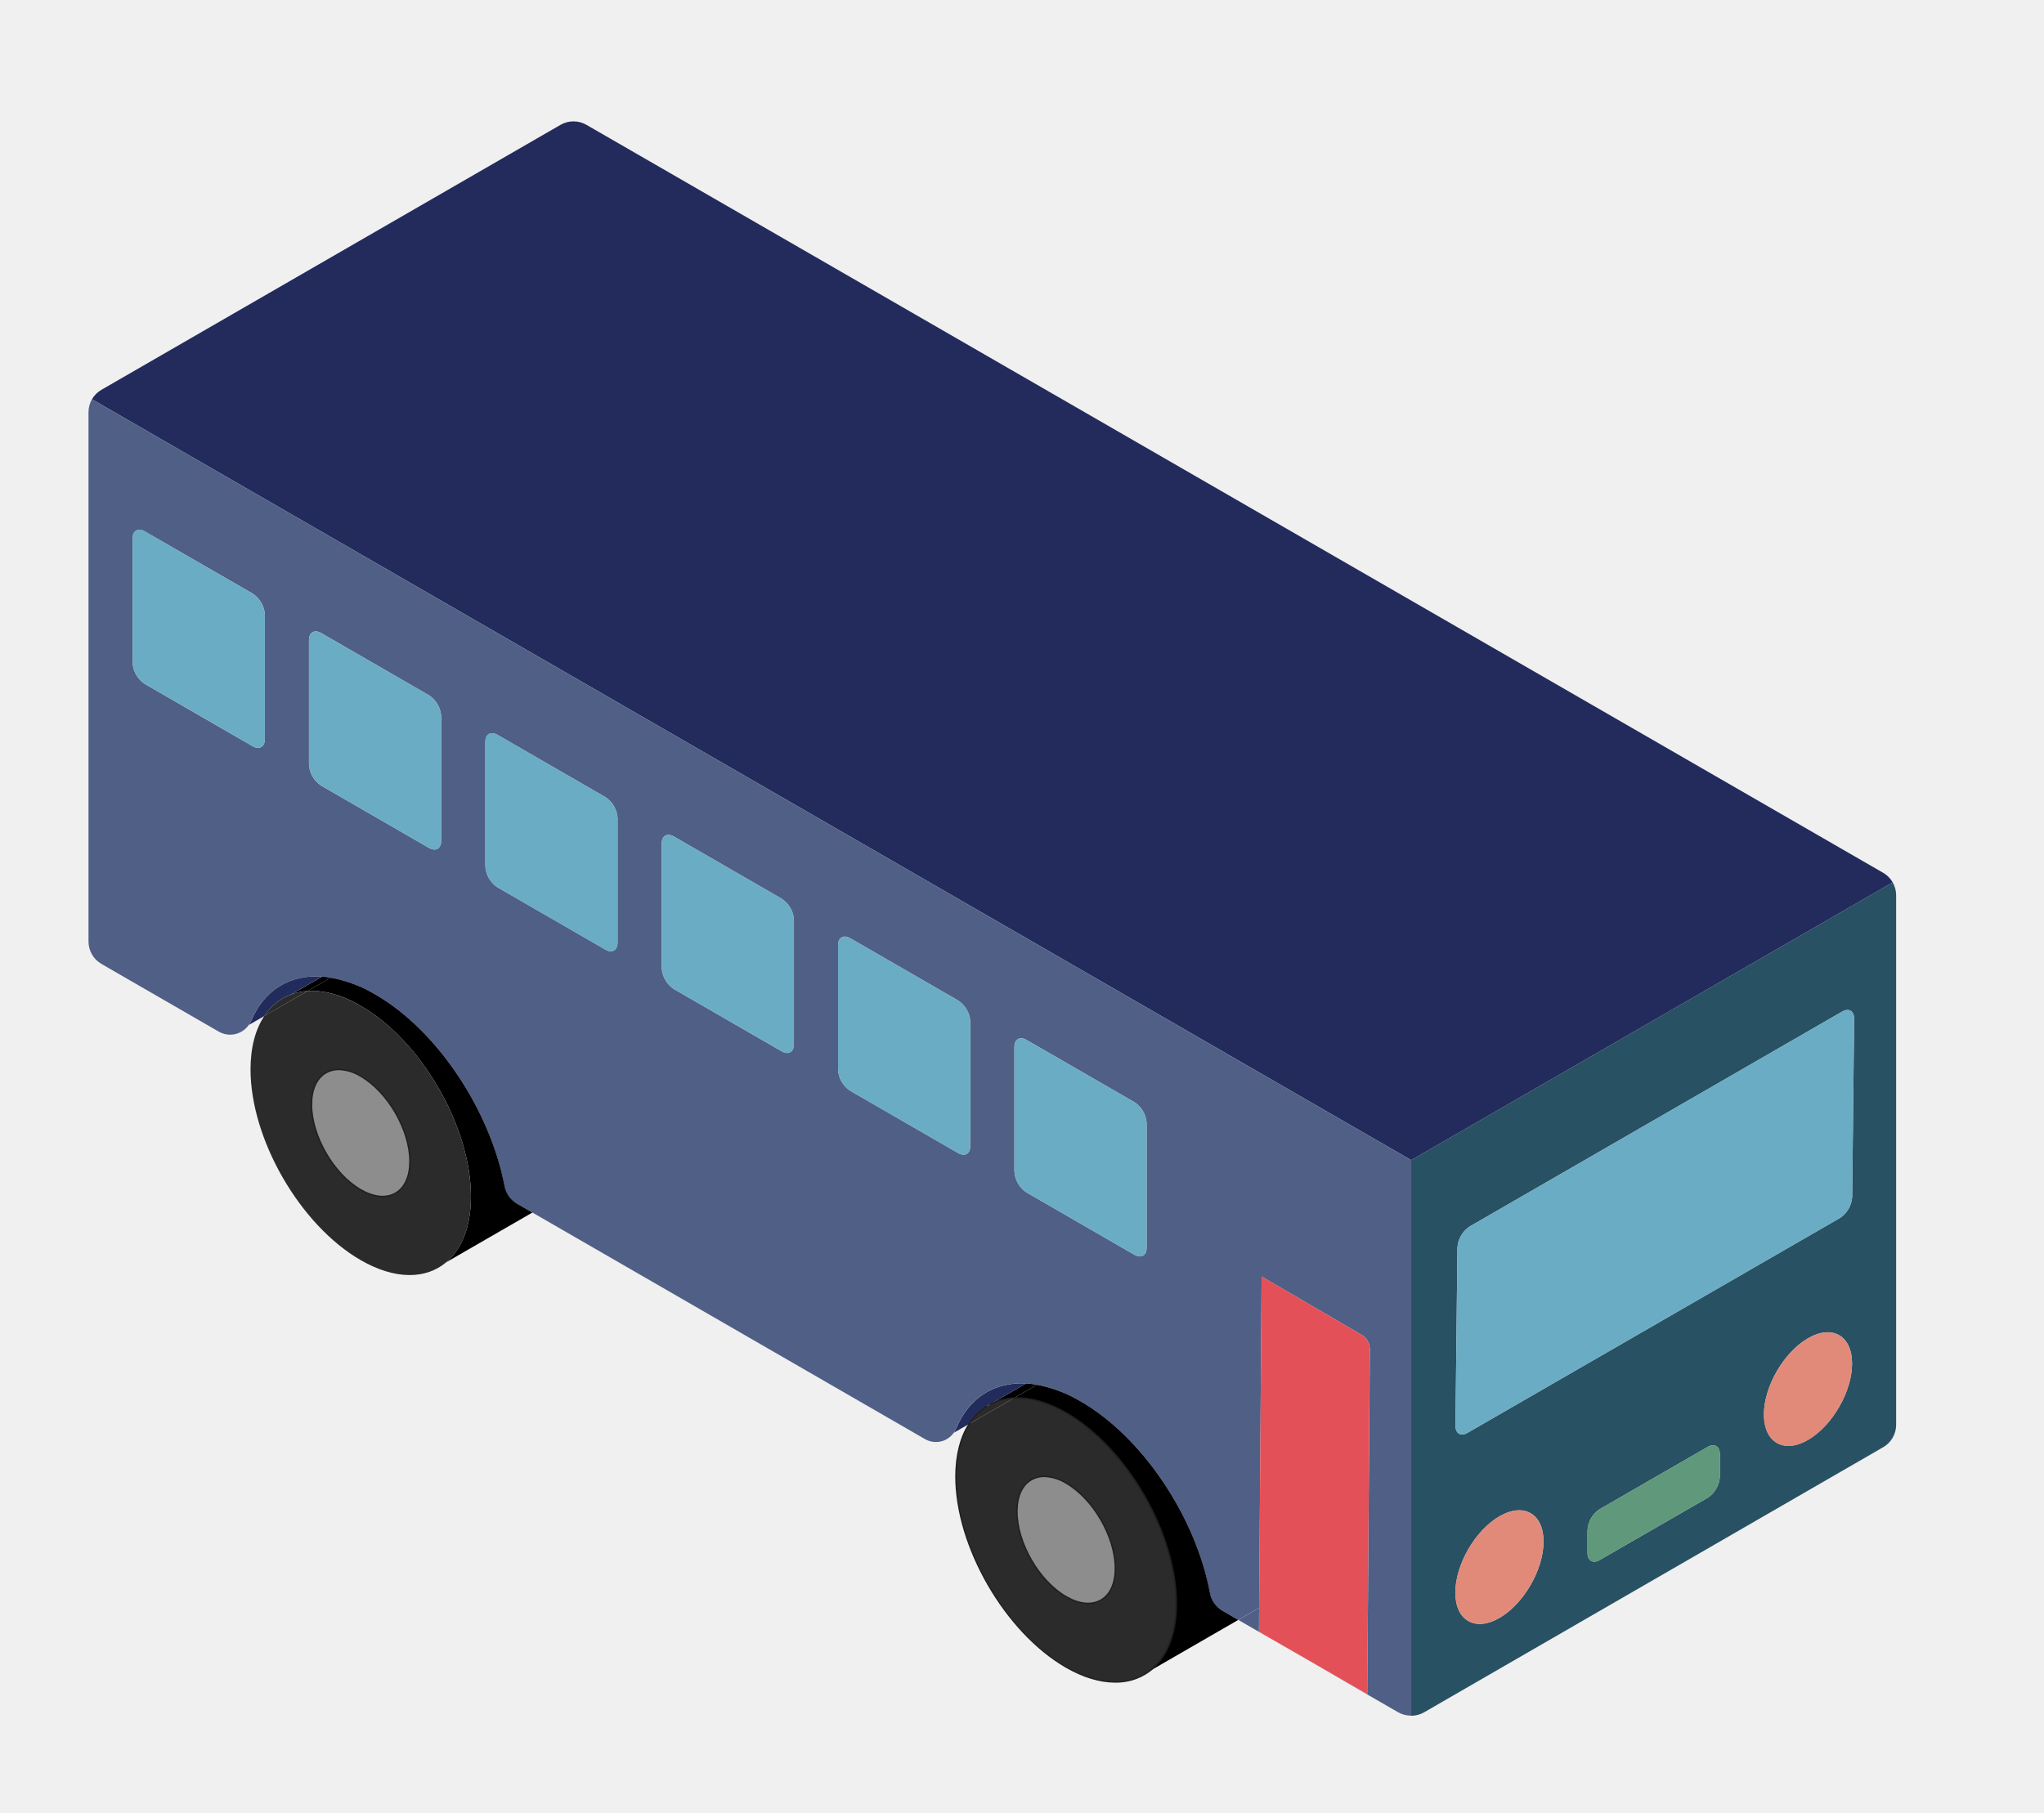
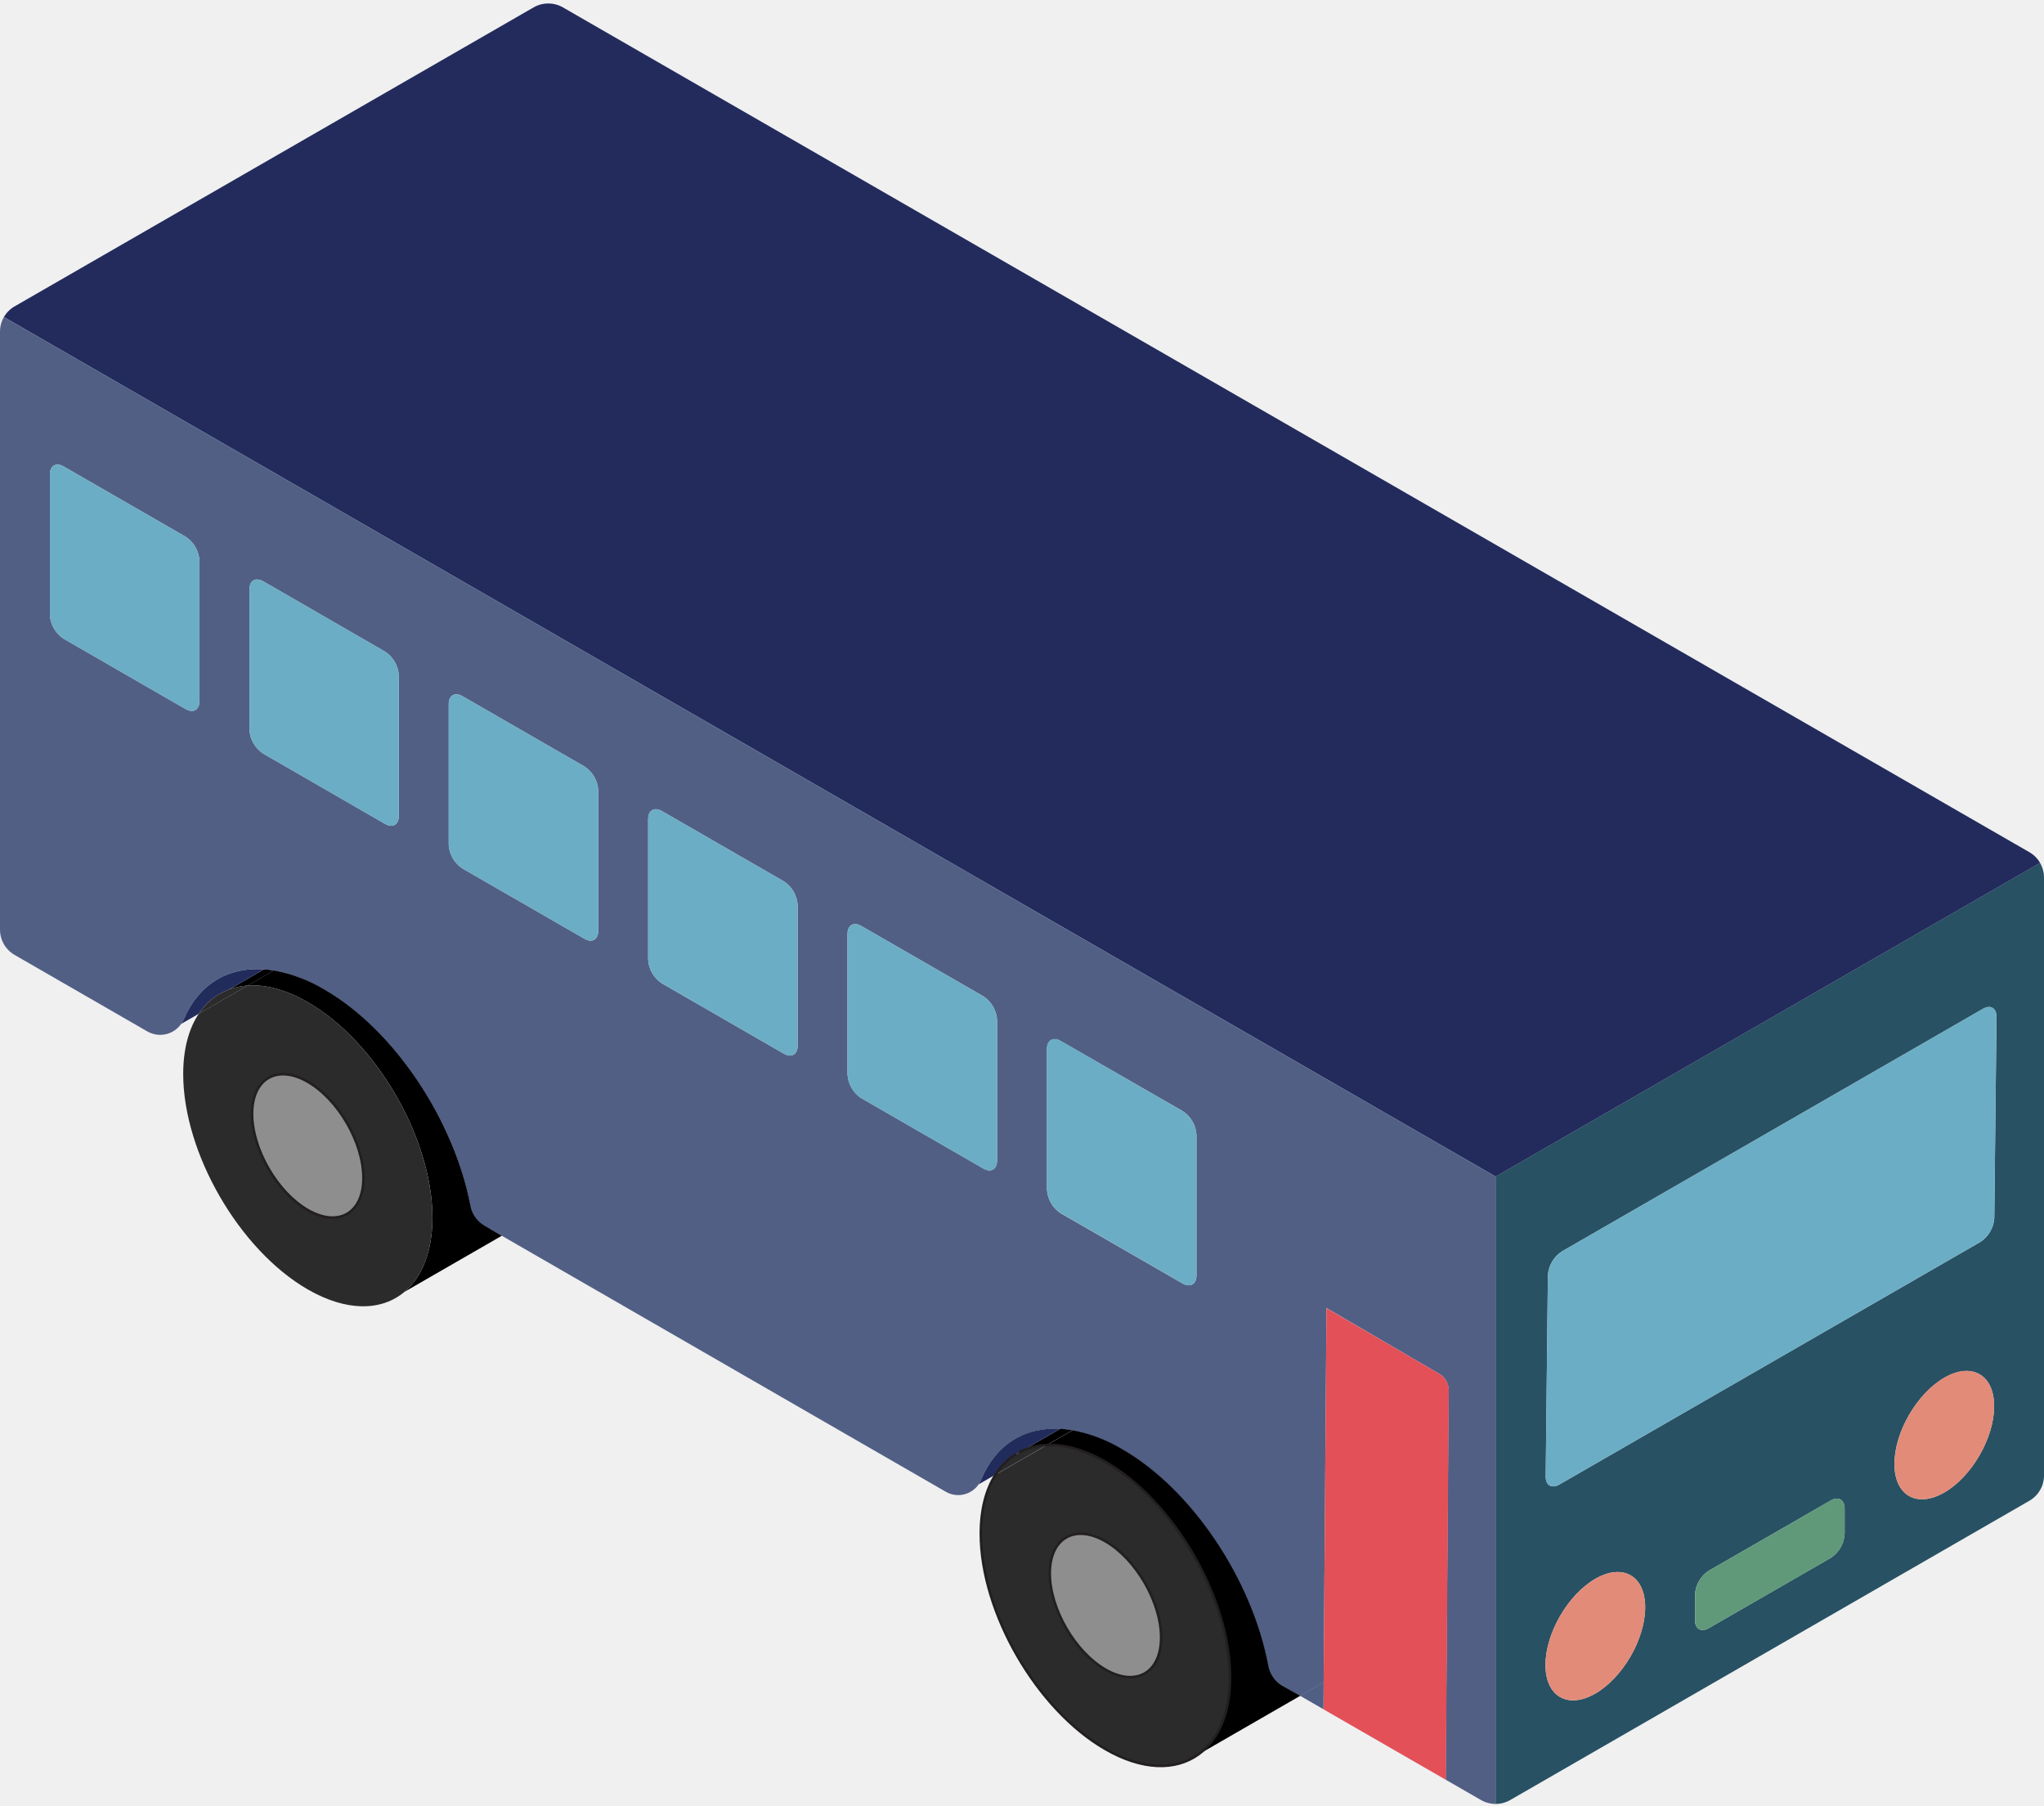
- <svg xmlns="http://www.w3.org/2000/svg" width="460" height="408" viewBox="0 0 460 408" fill="none">
-   <path d="M426.724 201.536V320.707C426.727 321.733 426.46 322.741 425.949 323.63C425.437 324.519 424.7 325.258 423.811 325.77L320.505 385.441C319.617 385.952 318.611 386.22 317.586 386.22V261.15L425.951 198.625C426.46 199.511 426.726 200.515 426.724 201.536ZM417.271 229.296C417.271 227.555 416.075 226.847 414.568 227.714L330.762 276.074C329.964 276.597 329.298 277.298 328.817 278.122C328.336 278.946 328.052 279.869 327.989 280.821L327.552 320.96C327.552 322.701 328.748 323.41 330.255 322.543L414.061 274.182C414.859 273.659 415.525 272.958 416.006 272.134C416.487 271.311 416.771 270.387 416.834 269.435L417.271 229.296ZM406.888 324.125C412.346 320.96 416.809 313.245 416.809 306.948C416.809 300.65 412.346 298.087 406.888 301.251C401.431 304.416 396.967 312.106 396.967 318.403C396.967 324.701 401.431 327.277 406.888 324.125ZM387.046 332.41V327.289C387.046 325.549 385.78 324.834 384.305 325.707L360.005 339.72C359.209 340.242 358.546 340.943 358.07 341.767C357.594 342.592 357.318 343.516 357.264 344.467V349.587C357.264 351.327 358.53 352.043 360.005 351.169L384.305 337.157C385.101 336.635 385.764 335.934 386.241 335.109C386.717 334.285 386.993 333.36 387.046 332.41ZM337.454 364.201C342.911 361.036 347.375 353.321 347.375 347.024C347.375 340.726 342.943 338.163 337.454 341.327C331.965 344.492 327.526 352.207 327.526 358.505C327.526 364.802 331.977 367.353 337.454 364.201Z" fill="#285163" />
-   <path d="M425.95 198.624L317.585 261.149L20.696 89.871C21.209 88.987 21.944 88.254 22.83 87.744L126.149 28.099C127.035 27.589 128.039 27.32 129.061 27.32C130.083 27.32 131.088 27.589 131.974 28.099L423.842 196.491C424.72 197.005 425.447 197.74 425.95 198.624Z" fill="#222B5C" />
-   <path d="M414.573 227.714C416.08 226.847 417.296 227.556 417.277 229.296L416.84 269.435C416.776 270.387 416.493 271.311 416.011 272.134C415.53 272.958 414.865 273.659 414.067 274.182L330.254 322.543C328.748 323.41 327.532 322.701 327.551 320.961L327.988 280.821C328.052 279.87 328.335 278.946 328.816 278.122C329.298 277.299 329.963 276.598 330.761 276.075L414.573 227.714Z" fill="#6AACC3" />
-   <path d="M416.809 306.963C416.809 313.261 412.345 320.989 406.888 324.14C401.43 327.292 396.96 324.716 396.96 318.444C396.96 312.172 401.43 304.419 406.888 301.267C412.345 298.115 416.809 300.634 416.809 306.963Z" fill="#E18A79" />
-   <path d="M387.052 327.291V332.411C386.998 333.362 386.721 334.287 386.244 335.112C385.766 335.936 385.102 336.637 384.304 337.158L360.018 351.171C358.511 352.044 357.276 351.329 357.276 349.588V344.468C357.33 343.518 357.606 342.593 358.083 341.769C358.559 340.945 359.221 340.243 360.018 339.721L384.304 325.709C385.817 324.835 387.052 325.551 387.052 327.291Z" fill="#5F987A" />
-   <path d="M347.355 347.024C347.355 353.353 342.923 361.049 337.434 364.201C331.945 367.353 327.506 364.777 327.506 358.505C327.506 352.233 331.976 344.48 337.434 341.328C342.891 338.176 347.355 340.726 347.355 347.024Z" fill="#E18A79" />
-   <path d="M72.46 219.841C65.211 219.329 59.431 222.898 56.525 229.746C56.377 230.091 56.195 230.42 55.98 230.727C55.25 231.773 54.155 232.507 52.911 232.786C51.666 233.065 50.363 232.868 49.256 232.234L22.83 216.981C21.941 216.468 21.203 215.73 20.692 214.841C20.18 213.952 19.913 212.943 19.918 211.917V92.766C19.922 91.75 20.19 90.753 20.696 89.873L317.585 261.151V386.202C316.561 386.21 315.552 385.948 314.66 385.442L296.3 374.854L307.696 381.373L308.285 303.569C308.255 302.969 308.085 302.385 307.788 301.863C307.491 301.341 307.076 300.895 306.576 300.563L283.922 287.341L283.359 361.93L278.674 364.632L275.097 362.569C274.365 362.142 273.734 361.562 273.247 360.868C272.761 360.174 272.431 359.384 272.279 358.55C269.114 341.632 257.23 323.512 243.156 315.43C240.134 313.621 236.816 312.359 233.355 311.702C232.545 311.556 231.727 311.461 230.905 311.417C223.713 311.018 218.015 314.658 215.178 321.544C215.04 321.877 214.868 322.195 214.665 322.493C213.962 323.504 212.906 324.214 211.704 324.483C210.502 324.753 209.244 324.562 208.176 323.949L119.799 272.936L116.323 270.93C115.591 270.506 114.96 269.928 114.474 269.236C113.987 268.544 113.657 267.755 113.505 266.924C110.34 250.012 98.45 231.905 84.382 223.822C81.305 221.983 77.924 220.709 74.397 220.063C73.756 219.957 73.109 219.883 72.46 219.841ZM258.047 280.873V252.848C257.994 251.897 257.719 250.972 257.243 250.147C256.766 249.323 256.103 248.622 255.305 248.101L231.032 234.094C229.525 233.221 228.29 233.936 228.29 235.677V263.689C228.343 264.64 228.619 265.565 229.095 266.389C229.571 267.214 230.235 267.915 231.032 268.436L255.305 282.455C256.819 283.322 258.047 282.613 258.047 280.873ZM218.363 257.974V229.955C218.31 229.005 218.034 228.08 217.558 227.255C217.082 226.431 216.418 225.73 215.621 225.208L191.341 211.196C189.834 210.322 188.6 211.037 188.6 212.778V240.791C188.653 241.741 188.928 242.666 189.405 243.491C189.881 244.315 190.544 245.016 191.341 245.537L215.621 259.556C217.16 260.424 218.363 259.715 218.363 257.974ZM178.672 235.075V207.056C178.62 206.106 178.344 205.181 177.868 204.356C177.391 203.532 176.728 202.831 175.931 202.31L151.657 188.297C150.144 187.43 148.916 188.139 148.916 189.879V217.892C148.968 218.843 149.244 219.769 149.72 220.595C150.196 221.421 150.86 222.123 151.657 222.645L175.931 236.658C177.438 237.531 178.672 236.816 178.672 235.075ZM138.982 212.177V184.177C138.929 183.226 138.654 182.301 138.177 181.477C137.701 180.652 137.038 179.951 136.241 179.43L111.967 165.417C110.46 164.55 109.226 165.259 109.226 167V195C109.279 195.95 109.556 196.874 110.032 197.699C110.508 198.523 111.171 199.224 111.967 199.746L136.241 213.759C137.748 214.632 138.982 213.924 138.982 212.177ZM99.292 189.284V161.259C99.238 160.309 98.962 159.384 98.486 158.56C98.01 157.735 97.347 157.034 96.55 156.512L72.277 142.5C70.77 141.632 69.535 142.341 69.535 144.082V172.101C69.589 173.051 69.865 173.976 70.341 174.8C70.817 175.624 71.48 176.326 72.277 176.848L96.55 190.867C98.057 191.734 99.292 191.025 99.292 189.284ZM59.608 166.386V138.36C59.554 137.409 59.278 136.484 58.8 135.659C58.323 134.835 57.658 134.134 56.86 133.614L32.586 119.62C31.079 118.746 29.845 119.462 29.845 121.202V149.215C29.898 150.165 30.174 151.09 30.65 151.915C31.126 152.739 31.789 153.44 32.586 153.962L56.866 167.981C58.373 168.835 59.608 168.126 59.608 166.386Z" fill="#505F85" />
-   <path d="M283.359 361.941L283.923 287.34L306.544 300.549C307.044 300.881 307.459 301.327 307.756 301.849C308.053 302.371 308.223 302.955 308.254 303.555L307.696 381.371L296.364 374.833L283.321 367.327L283.359 361.941Z" fill="#E35058" />
-   <path d="M283.359 361.943L283.321 367.329L278.674 364.646L283.359 361.943Z" fill="#505F85" />
-   <path d="M278.674 364.645L258.414 376.341C262.34 373.544 264.746 368.24 264.746 360.949C264.746 345.208 253.584 325.886 239.946 318.012C235.73 315.576 231.716 314.512 228.259 314.671L233.374 311.715C236.835 312.372 240.153 313.634 243.175 315.443C257.237 323.525 269.133 341.645 272.299 358.563C272.45 359.396 272.78 360.187 273.267 360.881C273.753 361.575 274.384 362.155 275.116 362.582L278.674 364.645Z" fill="black" />
-   <path d="M258.414 376.34C253.862 379.594 247.259 379.505 239.934 375.265C226.296 367.391 215.134 348.049 215.134 332.328C215.134 327.461 216.204 323.467 218.085 320.537L228.253 314.67C231.741 314.511 235.723 315.575 239.94 318.011C253.577 325.885 264.739 345.227 264.739 360.948C264.739 368.239 262.34 373.543 258.414 376.34ZM251.013 353.03C251.013 345.999 246.031 337.366 239.934 333.847C233.837 330.328 228.854 333.214 228.854 340.246C228.854 347.277 233.843 355.91 239.934 359.423C246.024 362.935 251.013 360.062 251.013 353.03Z" fill="#2A2B2A" />
-   <path d="M258.048 252.849V280.874C258.048 282.614 256.819 283.323 255.306 282.456L231.032 268.437C230.235 267.916 229.572 267.215 229.096 266.39C228.62 265.566 228.344 264.641 228.291 263.69V235.678C228.291 233.937 229.526 233.222 231.032 234.095L255.306 248.102C256.104 248.623 256.767 249.324 257.243 250.148C257.72 250.973 257.995 251.898 258.048 252.849Z" fill="#6AACC3" />
-   <path d="M239.952 333.849C246.049 337.368 251.038 346.001 251.032 353.033C251.026 360.065 246.049 362.944 239.952 359.425C233.855 355.906 228.873 347.28 228.873 340.248C228.873 333.217 233.843 330.337 239.952 333.849Z" fill="#8D8D8D" />
-   <path d="M233.368 311.713L228.252 314.668C226.382 314.73 224.548 315.206 222.883 316.061L230.918 311.428C231.739 311.472 232.558 311.567 233.368 311.713Z" fill="black" />
-   <path d="M222.01 316.571C220.423 317.586 219.082 318.941 218.085 320.54L214.679 322.508C214.882 322.21 215.054 321.892 215.192 321.559C218.028 314.672 223.726 311.033 230.918 311.432L222.859 316.065C222.567 316.218 222.284 316.387 222.01 316.571Z" fill="#222C5C" />
-   <path d="M228.252 314.67L218.084 320.537C219.081 318.939 220.422 317.583 222.01 316.569L222.884 316.062C224.548 315.207 226.382 314.732 228.252 314.67Z" fill="#2A2B2A" />
-   <path d="M222.858 316.062L221.984 316.569C222.266 316.384 222.558 316.215 222.858 316.062Z" fill="black" />
-   <path d="M218.364 229.956V257.975C218.364 259.716 217.129 260.425 215.622 259.558L191.342 245.57C190.545 245.049 189.882 244.348 189.405 243.524C188.929 242.699 188.654 241.774 188.601 240.824V212.779C188.601 211.039 189.835 210.324 191.342 211.197L215.622 225.21C216.419 225.731 217.083 226.432 217.559 227.256C218.035 228.081 218.311 229.006 218.364 229.956Z" fill="#6AACC3" />
-   <path d="M178.673 207.058V235.077C178.673 236.817 177.439 237.532 175.932 236.659L151.658 222.646C150.86 222.124 150.197 221.422 149.721 220.596C149.244 219.771 148.969 218.845 148.917 217.893V189.874C148.917 188.134 150.145 187.425 151.658 188.292L175.932 202.305C176.73 202.826 177.393 203.528 177.87 204.354C178.346 205.18 178.621 206.106 178.673 207.058Z" fill="#6AACC3" />
-   <path d="M138.983 184.178V212.197C138.983 213.937 137.716 214.652 136.241 213.779L111.967 199.747C111.171 199.225 110.508 198.524 110.032 197.7C109.556 196.875 109.28 195.951 109.226 195.001V166.982C109.226 165.241 110.461 164.532 111.967 165.399L136.241 179.412C137.041 179.935 137.706 180.639 138.182 181.467C138.658 182.295 138.933 183.224 138.983 184.178Z" fill="#6AACC3" />
-   <path d="M119.811 272.95L100.425 284.139C103.895 281.222 105.984 276.158 105.984 269.348C105.984 253.608 94.822 234.285 81.178 226.412C76.848 223.88 72.764 222.855 69.212 223.082L74.429 220.076C77.955 220.723 81.337 221.996 84.414 223.836C98.463 231.918 110.327 250.026 113.537 266.937C113.689 267.769 114.019 268.558 114.506 269.249C114.992 269.941 115.623 270.519 116.355 270.943L119.811 272.95Z" fill="black" />
-   <path d="M100.426 284.138C95.868 287.986 88.922 288.132 81.179 283.663C67.535 275.79 56.38 256.448 56.38 240.72C56.38 235.72 57.507 231.657 59.489 228.695L69.213 223.081C72.765 222.853 76.849 223.91 81.179 226.41C94.823 234.283 105.985 253.625 105.985 269.347C105.985 276.157 103.896 281.22 100.426 284.138ZM92.259 261.429C92.259 254.397 87.276 245.764 81.179 242.246C75.082 238.727 70.1 241.613 70.1 248.644C70.1 255.676 75.089 264.309 81.179 267.821C87.27 271.334 92.259 268.461 92.259 261.429Z" fill="#2A2B2A" />
-   <path d="M99.292 161.26V189.286C99.292 191.026 98.026 191.735 96.551 190.868L72.277 176.849C71.481 176.327 70.818 175.626 70.342 174.801C69.866 173.977 69.59 173.053 69.536 172.102V144.083C69.536 142.343 70.802 141.634 72.277 142.501L96.551 156.514C97.347 157.035 98.01 157.737 98.486 158.561C98.962 159.386 99.238 160.31 99.292 161.26Z" fill="#6AACC3" />
-   <path d="M81.179 242.246C87.276 245.765 92.259 254.398 92.259 261.429C92.259 268.461 87.276 271.341 81.179 267.822C75.082 264.303 70.1 255.676 70.1 248.645C70.1 241.613 75.089 238.733 81.179 242.246Z" fill="#8D8D8D" />
-   <path d="M74.43 220.074L69.213 223.08C67.953 223.152 66.711 223.41 65.528 223.846L72.492 219.84C73.141 219.886 73.788 219.964 74.43 220.074Z" fill="black" />
-   <path d="M72.461 219.843L65.497 223.85C63.03 224.776 60.931 226.477 59.514 228.698L56.006 230.723C56.221 230.416 56.404 230.087 56.551 229.742C59.431 222.9 65.212 219.331 72.461 219.843Z" fill="#222C5C" />
-   <path d="M65.528 223.846C66.711 223.409 67.953 223.151 69.213 223.08L59.513 228.694C60.938 226.468 63.049 224.766 65.528 223.846Z" fill="#2A2B2A" />
-   <path d="M59.609 138.362V166.388C59.609 168.128 58.343 168.837 56.867 167.97L32.587 153.951C31.79 153.43 31.127 152.729 30.651 151.904C30.174 151.08 29.899 150.155 29.846 149.204V121.191C29.846 119.451 31.112 118.736 32.587 119.609L56.861 133.615C57.659 134.136 58.324 134.837 58.801 135.661C59.278 136.486 59.555 137.411 59.609 138.362Z" fill="#6AACC3" />
-   <path d="M244.859 361.088C243.084 361.025 241.357 360.497 239.851 359.556C233.703 356.012 228.695 347.347 228.695 340.246C228.695 336.784 229.879 334.195 232.026 332.955C234.172 331.714 237.015 331.98 240.009 333.708C246.169 337.265 251.177 345.93 251.171 353.031C251.171 356.486 249.987 359.075 247.835 360.316C246.929 360.832 245.902 361.099 244.859 361.088ZM235.014 332.499C234.023 332.486 233.046 332.737 232.184 333.227C230.139 334.411 229.018 336.898 229.018 340.246C229.018 347.246 233.95 355.784 240.015 359.284C242.915 360.955 245.638 361.227 247.683 360.043C249.728 358.86 250.848 356.373 250.848 353.031C250.848 346.031 245.916 337.486 239.845 333.98C238.39 333.076 236.725 332.566 235.014 332.499Z" fill="#231F20" />
-   <path d="M86.104 269.487C84.329 269.424 82.602 268.896 81.096 267.955C74.948 264.411 69.94 255.747 69.94 248.645C69.94 245.183 71.124 242.595 73.271 241.348C75.417 240.101 78.26 240.379 81.254 242.107C87.408 245.658 92.416 254.322 92.416 261.43C92.416 264.886 91.232 267.474 89.08 268.715C88.174 269.232 87.147 269.498 86.104 269.487ZM76.259 240.898C75.268 240.885 74.291 241.137 73.429 241.626C71.384 242.81 70.263 245.297 70.263 248.645C70.263 255.645 75.195 264.183 81.261 267.683C84.16 269.354 86.883 269.626 88.928 268.443C90.973 267.259 92.093 264.772 92.093 261.43C92.093 254.424 87.155 245.879 81.09 242.379C79.635 241.475 77.97 240.965 76.259 240.898Z" fill="#231F20" />
-   <path d="M250.963 378.771C247.538 378.771 243.739 377.645 239.851 375.398C226.138 367.48 214.976 348.183 214.976 332.36C214.976 327.632 216.002 323.499 217.952 320.48C218.96 318.86 220.319 317.487 221.928 316.461C221.964 316.442 222.005 316.436 222.045 316.445C222.085 316.454 222.12 316.478 222.143 316.512C222.165 316.548 222.172 316.592 222.162 316.633C222.153 316.674 222.128 316.71 222.092 316.733C220.524 317.734 219.2 319.072 218.218 320.651C216.318 323.645 215.293 327.695 215.293 332.36C215.293 348.088 226.379 367.29 239.984 375.157C246.949 379.183 253.634 379.588 258.294 376.24C262.334 373.366 264.556 367.942 264.556 360.98C264.556 345.246 253.464 326.05 239.864 318.176C235.831 315.847 231.817 314.702 228.265 314.86C226.416 314.916 224.604 315.385 222.96 316.233C222.941 316.243 222.921 316.249 222.9 316.25C222.879 316.252 222.858 316.25 222.838 316.243C222.818 316.237 222.799 316.226 222.783 316.213C222.767 316.199 222.754 316.183 222.744 316.164C222.735 316.145 222.729 316.125 222.727 316.104C222.726 316.083 222.728 316.062 222.735 316.042C222.741 316.022 222.752 316.003 222.765 315.987C222.779 315.971 222.795 315.958 222.814 315.949C224.502 315.087 226.359 314.607 228.253 314.544C231.868 314.385 235.932 315.544 240.022 317.904C253.742 325.822 264.904 345.119 264.904 360.98C264.904 368.05 262.631 373.563 258.509 376.499C256.297 378.035 253.655 378.831 250.963 378.771Z" fill="#231F20" />
+ <svg xmlns="http://www.w3.org/2000/svg" width="403" height="356" viewBox="0 0 403 356" fill="none">
+   <g clip-path="url(#clip0)">
+     <path d="M403 173.017V290.899C403.003 291.914 402.738 292.911 402.232 293.791C401.725 294.67 400.995 295.4 400.115 295.908L297.758 354.915C296.878 355.42 295.881 355.686 294.866 355.685V231.986L402.216 170.137C402.726 171.011 402.996 172.005 403 173.017ZM393.636 200.476C393.636 198.754 392.45 198.053 390.958 198.911L307.931 246.749C307.14 247.266 306.481 247.96 306.004 248.774C305.528 249.589 305.247 250.503 305.183 251.444L304.751 291.15C304.751 292.871 305.936 293.573 307.429 292.715L390.456 244.877C391.246 244.359 391.906 243.666 392.382 242.851C392.859 242.037 393.14 241.123 393.203 240.181L393.636 200.476ZM383.344 294.28C388.75 291.15 393.172 283.518 393.172 277.288C393.172 271.059 388.781 268.523 383.344 271.654C377.906 274.784 373.509 282.416 373.509 288.645C373.509 294.875 377.937 297.398 383.344 294.28ZM363.688 302.475V297.41C363.688 295.689 362.433 294.981 360.972 295.845L336.9 309.706C336.111 310.223 335.455 310.916 334.983 311.732C334.512 312.547 334.238 313.462 334.185 314.402V319.467C334.185 321.188 335.408 321.896 336.9 321.032L360.959 307.171C361.751 306.656 362.41 305.963 362.884 305.148C363.358 304.332 363.633 303.417 363.688 302.475ZM314.541 333.923C319.947 330.792 324.369 323.161 324.369 316.931C324.369 310.702 319.979 308.166 314.541 311.297C309.103 314.427 304.707 322.059 304.707 328.288C304.707 334.517 309.135 337.04 314.541 333.923Z" fill="#285163" />
+     <path d="M402.229 170.136L294.879 231.985L0.771 62.509C1.279 61.635 2.008 60.909 2.885 60.405L105.211 1.454C106.089 0.95 107.083 0.685 108.096 0.685C109.109 0.685 110.103 0.95 110.981 1.454L400.115 168.026C400.994 168.531 401.723 169.259 402.229 170.136Z" fill="#222B5C" />
+     <path d="M390.958 198.911C392.451 198.053 393.655 198.754 393.636 200.476L393.204 240.181C393.14 241.123 392.859 242.037 392.383 242.851C391.906 243.666 391.247 244.359 390.456 244.877L307.429 292.715C305.937 293.573 304.732 292.871 304.751 291.15L305.184 251.444C305.247 250.503 305.528 249.589 306.005 248.774C306.481 247.96 307.141 247.266 307.931 246.749L390.958 198.911Z" fill="#6BADC4" />
+     <path d="M393.172 277.288C393.172 283.517 388.782 291.161 383.344 294.279C377.906 297.397 373.51 294.849 373.51 288.645C373.51 282.44 377.938 274.746 383.344 271.616C388.75 268.485 393.172 271.058 393.172 277.288Z" fill="#E28B79" />
+     <path d="M363.694 297.41V302.475C363.64 303.416 363.366 304.331 362.893 305.146C362.42 305.962 361.762 306.655 360.972 307.17L336.913 321.032C335.42 321.896 334.197 321.188 334.197 319.466V314.402C334.251 313.461 334.524 312.547 334.996 311.731C335.468 310.916 336.124 310.222 336.913 309.706L360.978 295.845C362.471 294.981 363.694 295.688 363.694 297.41Z" fill="#5F9979" />
+     <path d="M324.369 316.931C324.369 323.192 319.979 330.805 314.541 333.923C309.104 337.04 304.707 334.492 304.707 328.288C304.707 322.084 309.135 314.414 314.541 311.296C319.948 308.179 324.369 310.702 324.369 316.931Z" fill="#E28B79" />
+     <path d="M52.05 191.122C44.863 190.615 39.143 194.146 36.264 200.914C36.118 201.255 35.938 201.58 35.725 201.884C35.002 202.919 33.917 203.645 32.684 203.921C31.451 204.197 30.16 204.002 29.064 203.374L2.885 188.286C2.005 187.779 1.274 187.049 0.767 186.17C0.26 185.29 -0.004 184.292 6.44625e-05 183.278V65.42C-0.005 64.399 0.261 63.394 0.772 62.509L294.879 231.986V355.684C293.866 355.684 292.872 355.419 291.994 354.914L273.806 344.44L285.032 350.908L285.616 273.945C285.587 273.358 285.423 272.786 285.136 272.273C284.848 271.76 284.446 271.321 283.96 270.99L261.531 257.905L260.973 331.719L256.332 334.392L252.788 332.345C252.063 331.922 251.438 331.348 250.957 330.662C250.475 329.976 250.148 329.194 249.997 328.369C246.862 311.634 235.089 293.71 221.147 285.715C218.153 283.925 214.866 282.677 211.438 282.027C210.635 281.883 209.825 281.789 209.011 281.746C201.886 281.351 196.241 284.951 193.431 291.763C193.295 292.092 193.125 292.407 192.923 292.702C192.227 293.702 191.18 294.404 189.99 294.671C188.799 294.937 187.552 294.749 186.495 294.142L98.939 243.656L95.496 241.671C94.771 241.251 94.146 240.68 93.664 239.996C93.182 239.311 92.855 238.531 92.705 237.708C89.569 220.979 77.79 203.068 63.854 195.073C60.806 193.253 57.456 191.994 53.963 191.354C53.33 191.245 52.691 191.168 52.05 191.122ZM235.898 251.494V223.772C235.846 222.831 235.573 221.916 235.102 221.1C234.63 220.285 233.972 219.591 233.183 219.076L209.136 205.253C207.643 204.389 206.42 205.096 206.42 206.818V234.528C206.473 235.468 206.746 236.383 207.218 237.198C207.689 238.014 208.347 238.708 209.136 239.223L233.157 253.059C234.682 253.917 235.898 253.216 235.898 251.494ZM196.586 228.843V201.127C196.534 200.186 196.26 199.272 195.789 198.456C195.317 197.64 194.66 196.947 193.87 196.431L169.811 182.57C168.319 181.706 167.096 182.414 167.096 184.135V211.845C167.151 212.782 167.425 213.693 167.897 214.505C168.369 215.318 169.024 216.008 169.811 216.522L193.864 230.389C195.363 231.266 196.586 230.565 196.586 228.843ZM157.268 206.192V178.476C157.215 177.535 156.942 176.62 156.47 175.805C155.999 174.989 155.341 174.296 154.552 173.78L130.505 159.919C129.007 159.061 127.79 159.762 127.79 161.484V189.194C127.842 190.135 128.115 191.051 128.586 191.868C129.058 192.685 129.715 193.379 130.505 193.896L154.552 207.757C156.045 208.621 157.268 207.913 157.268 206.192ZM117.949 183.54V155.824C117.897 154.884 117.624 153.969 117.152 153.154C116.68 152.338 116.023 151.644 115.233 151.129L91.187 137.268C89.694 136.41 88.471 137.111 88.471 138.833V166.549C88.525 167.489 88.798 168.404 89.27 169.219C89.742 170.034 90.398 170.728 91.187 171.244L115.246 185.106C116.726 185.97 117.949 185.262 117.949 183.54ZM78.631 160.896V133.173C78.577 132.233 78.304 131.319 77.832 130.503C77.361 129.688 76.704 128.994 75.915 128.478L51.9 114.617C50.407 113.759 49.184 114.46 49.184 116.182V143.898C49.238 144.838 49.511 145.752 49.983 146.568C50.454 147.383 51.111 148.077 51.9 148.593L75.946 162.461C77.408 163.306 78.631 162.617 78.631 160.896ZM39.319 138.263V110.522C39.265 109.581 38.991 108.666 38.518 107.85C38.046 107.035 37.387 106.341 36.596 105.827L12.55 91.972C11.057 91.108 9.834 91.815 9.834 93.537V121.247C9.887 122.187 10.16 123.102 10.632 123.917C11.103 124.733 11.761 125.427 12.55 125.942L36.603 139.81C38.102 140.667 39.319 139.966 39.319 138.263Z" fill="#515F85" />
+     <path d="M260.973 331.718L261.531 257.936L283.959 270.99C284.455 271.319 284.866 271.759 285.16 272.276C285.454 272.792 285.623 273.37 285.653 273.963L285.07 350.926L273.843 344.459L260.954 337.034L260.973 331.718Z" fill="#E35058" />
+     <path d="M260.973 331.687L260.936 337.015L256.332 334.36L260.973 331.687Z" fill="#515F85" />
+     <path d="M256.363 334.361L236.293 345.93C240.182 343.163 242.565 337.917 242.565 330.704C242.565 315.134 231.508 296.02 217.998 288.232C213.821 285.821 209.876 284.77 206.42 284.926L211.488 282.002C214.916 282.652 218.203 283.9 221.197 285.69C235.127 293.685 246.912 311.609 250.048 328.344C250.189 329.169 250.507 329.953 250.98 330.644C251.453 331.334 252.07 331.914 252.788 332.345L256.363 334.361Z" fill="black" />
+     <path d="M236.294 345.93C231.784 349.148 225.242 349.061 217.986 344.866C204.476 337.078 193.419 317.945 193.419 302.394C193.419 297.579 194.479 293.629 196.342 290.73L206.414 284.926C209.87 284.77 213.815 285.822 217.992 288.232C231.502 296.02 242.559 315.153 242.559 330.704C242.528 337.917 240.151 343.163 236.294 345.93ZM228.962 322.872C228.962 315.917 224.026 307.377 217.986 303.896C211.946 300.415 207.01 303.27 207.01 310.226C207.01 317.181 211.952 325.721 217.986 329.196C224.019 332.67 228.93 329.84 228.93 322.872H228.962Z" fill="#2B2B2B" />
+     <path d="M235.898 223.772V251.494C235.898 253.216 234.682 253.917 233.183 253.059L209.136 239.192C208.347 238.676 207.689 237.983 207.218 237.167C206.746 236.351 206.473 235.437 206.42 234.496V206.786C206.42 205.065 207.643 204.357 209.136 205.221L233.157 219.076C233.952 219.589 234.614 220.281 235.091 221.097C235.567 221.913 235.843 222.829 235.898 223.772Z" fill="#6BADC4" />
+     <path d="M217.954 303.896C223.994 307.377 228.936 315.917 228.93 322.872C228.924 329.828 223.994 332.676 217.954 329.195C211.914 325.715 206.979 317.181 206.979 310.226C206.979 303.27 211.921 300.415 217.954 303.896Z" fill="#8E8E8E" />
+     <path d="M211.45 282.002L206.383 284.926C204.529 284.987 202.713 285.458 201.064 286.304L209.023 281.721C209.837 281.764 210.648 281.858 211.45 282.002Z" fill="black" />
+     <path d="M200.198 286.804C198.626 287.808 197.297 289.149 196.31 290.73L192.936 292.677C193.137 292.382 193.307 292.067 193.444 291.738C196.253 284.926 201.898 281.326 209.023 281.721L201.064 286.304C200.766 286.455 200.478 286.622 200.198 286.804Z" fill="#222C5C" />
+     <path d="M206.383 284.926L196.31 290.73C197.298 289.149 198.626 287.808 200.199 286.804L201.064 286.304C202.713 285.458 204.53 284.987 206.383 284.926Z" fill="#2B2B2B" />
+     <path d="M201.064 286.304L200.199 286.805C200.478 286.622 200.767 286.455 201.064 286.304Z" fill="black" />
+     <path d="M196.586 201.127V228.843C196.586 230.565 195.363 231.266 193.87 230.408L169.811 216.522C169.022 216.007 168.365 215.313 167.893 214.497C167.421 213.682 167.148 212.767 167.096 211.827V184.136C167.096 182.414 168.319 181.706 169.811 182.57L193.864 196.432C194.655 196.946 195.313 197.64 195.786 198.455C196.259 199.271 196.533 200.186 196.586 201.127Z" fill="#6BADC4" />
+     <path d="M157.267 178.476V206.192C157.267 207.914 156.044 208.621 154.552 207.757L130.505 193.896C129.715 193.379 129.058 192.685 128.586 191.868C128.114 191.051 127.842 190.136 127.79 189.194V161.484C127.79 159.763 129.006 159.062 130.505 159.919L154.552 173.78C155.341 174.296 155.998 174.99 156.47 175.805C156.942 176.621 157.215 177.536 157.267 178.476Z" fill="#6BADC4" />
+     <path d="M117.949 155.825V183.541C117.949 185.262 116.726 185.97 115.233 185.106L91.187 171.245C90.398 170.728 89.741 170.035 89.27 169.219C88.798 168.404 88.525 167.489 88.471 166.549V138.833C88.471 137.111 89.694 136.41 91.187 137.268L115.246 151.129C116.033 151.646 116.688 152.34 117.157 153.156C117.627 153.971 117.898 154.885 117.949 155.825Z" fill="#6BADC4" />
+     <path d="M98.939 243.656L79.753 254.712C83.19 251.826 85.26 246.817 85.26 240.081C85.26 224.51 74.203 205.397 60.687 197.608C56.397 195.135 52.352 194.09 48.833 194.315L54.001 191.341C57.494 191.981 60.844 193.241 63.892 195.06C77.809 203.055 89.563 220.967 92.743 237.695C92.893 238.518 93.22 239.299 93.702 239.983C94.184 240.667 94.809 241.239 95.534 241.658L98.939 243.656Z" fill="black" />
+     <path d="M79.753 254.712C75.237 258.518 68.357 258.662 60.687 254.242C47.171 246.454 36.12 227.321 36.12 211.764C36.12 206.818 37.236 202.798 39.199 199.868L48.833 194.315C52.351 194.09 56.397 195.135 60.687 197.608C74.203 205.396 85.26 224.529 85.26 240.081C85.26 246.83 83.19 251.838 79.753 254.712ZM71.662 232.249C71.662 225.293 66.726 216.753 60.687 213.272C54.647 209.791 49.711 212.646 49.711 219.602C49.711 226.558 54.653 235.097 60.687 238.572C66.72 242.047 71.662 239.217 71.662 232.261V232.249Z" fill="#2B2B2B" />
+     <path d="M78.631 133.173V160.896C78.631 162.617 77.376 163.318 75.915 162.461L51.9 148.593C51.111 148.077 50.454 147.383 49.983 146.568C49.511 145.752 49.237 144.838 49.184 143.898V116.182C49.184 114.46 50.407 113.759 51.9 114.617L75.946 128.478C76.729 128.997 77.38 129.693 77.846 130.508C78.312 131.323 78.581 132.236 78.631 133.173Z" fill="#6BADC4" />
+     <path d="M60.68 213.285C66.72 216.766 71.656 225.306 71.656 232.262C71.656 239.217 66.72 242.066 60.68 238.585C54.641 235.104 49.705 226.571 49.705 219.615C49.705 212.659 54.653 209.811 60.68 213.285Z" fill="#8E8E8E" />
+     <path d="M54.001 191.354L48.833 194.328C47.585 194.398 46.355 194.654 45.183 195.086L52.05 191.123C52.704 191.167 53.355 191.245 54.001 191.354Z" fill="black" />
+     <path d="M52.05 191.122L45.183 195.085C42.718 195.991 40.617 197.674 39.199 199.881L35.725 201.884C35.938 201.58 36.118 201.255 36.264 200.914C39.143 194.146 44.863 190.615 52.05 191.122Z" fill="#222C5C" />
+     <path d="M45.183 195.086C46.355 194.654 47.585 194.399 48.833 194.328L39.199 199.881C40.617 197.675 42.718 195.991 45.183 195.086Z" fill="#2B2B2B" />
+     <path d="M39.319 110.522V138.263C39.319 139.985 38.096 140.686 36.603 139.829L12.55 125.942C11.761 125.427 11.104 124.733 10.632 123.918C10.16 123.102 9.887 122.187 9.834 121.247V93.537C9.834 91.815 11.057 91.108 12.55 91.972L36.597 105.827C37.387 106.342 38.046 107.035 38.519 107.85C38.991 108.666 39.265 109.581 39.319 110.522Z" fill="#6BADC4" />
+     <path d="M217.954 303.896C223.994 307.377 228.936 315.917 228.93 322.872C228.924 329.828 223.994 332.676 217.954 329.195C211.914 325.715 206.979 317.181 206.979 310.226C206.979 303.27 211.921 300.415 217.954 303.896Z" stroke="#231F20" stroke-width="0.5" stroke-linecap="round" stroke-linejoin="round" />
+     <path d="M60.68 213.285C66.72 216.766 71.656 225.306 71.656 232.262C71.656 239.217 66.72 242.066 60.68 238.585C54.641 235.104 49.705 226.571 49.705 219.615C49.705 212.659 54.653 209.811 60.68 213.285Z" stroke="#231F20" stroke-width="0.5" stroke-linecap="round" stroke-linejoin="round" />
+     <path d="M201.064 286.304C202.713 285.458 204.529 284.987 206.382 284.926C209.838 284.77 213.783 285.822 217.96 288.232C231.47 296.02 242.527 315.153 242.527 330.704C242.527 337.917 240.15 343.163 236.255 345.93C231.746 349.148 225.204 349.061 217.948 344.866C204.438 337.078 193.381 317.945 193.381 302.394C193.381 297.579 194.441 293.629 196.304 290.73C197.291 289.149 198.62 287.808 200.192 286.805" stroke="#231F20" stroke-width="0.5" stroke-linecap="round" stroke-linejoin="round" />
+   </g>
+   <defs>
+     <clipPath id="clip0">
+       <path d="M0 0.685H403V355.685H0V0.685Z" fill="white" />
+     </clipPath>
+   </defs>
</svg>
